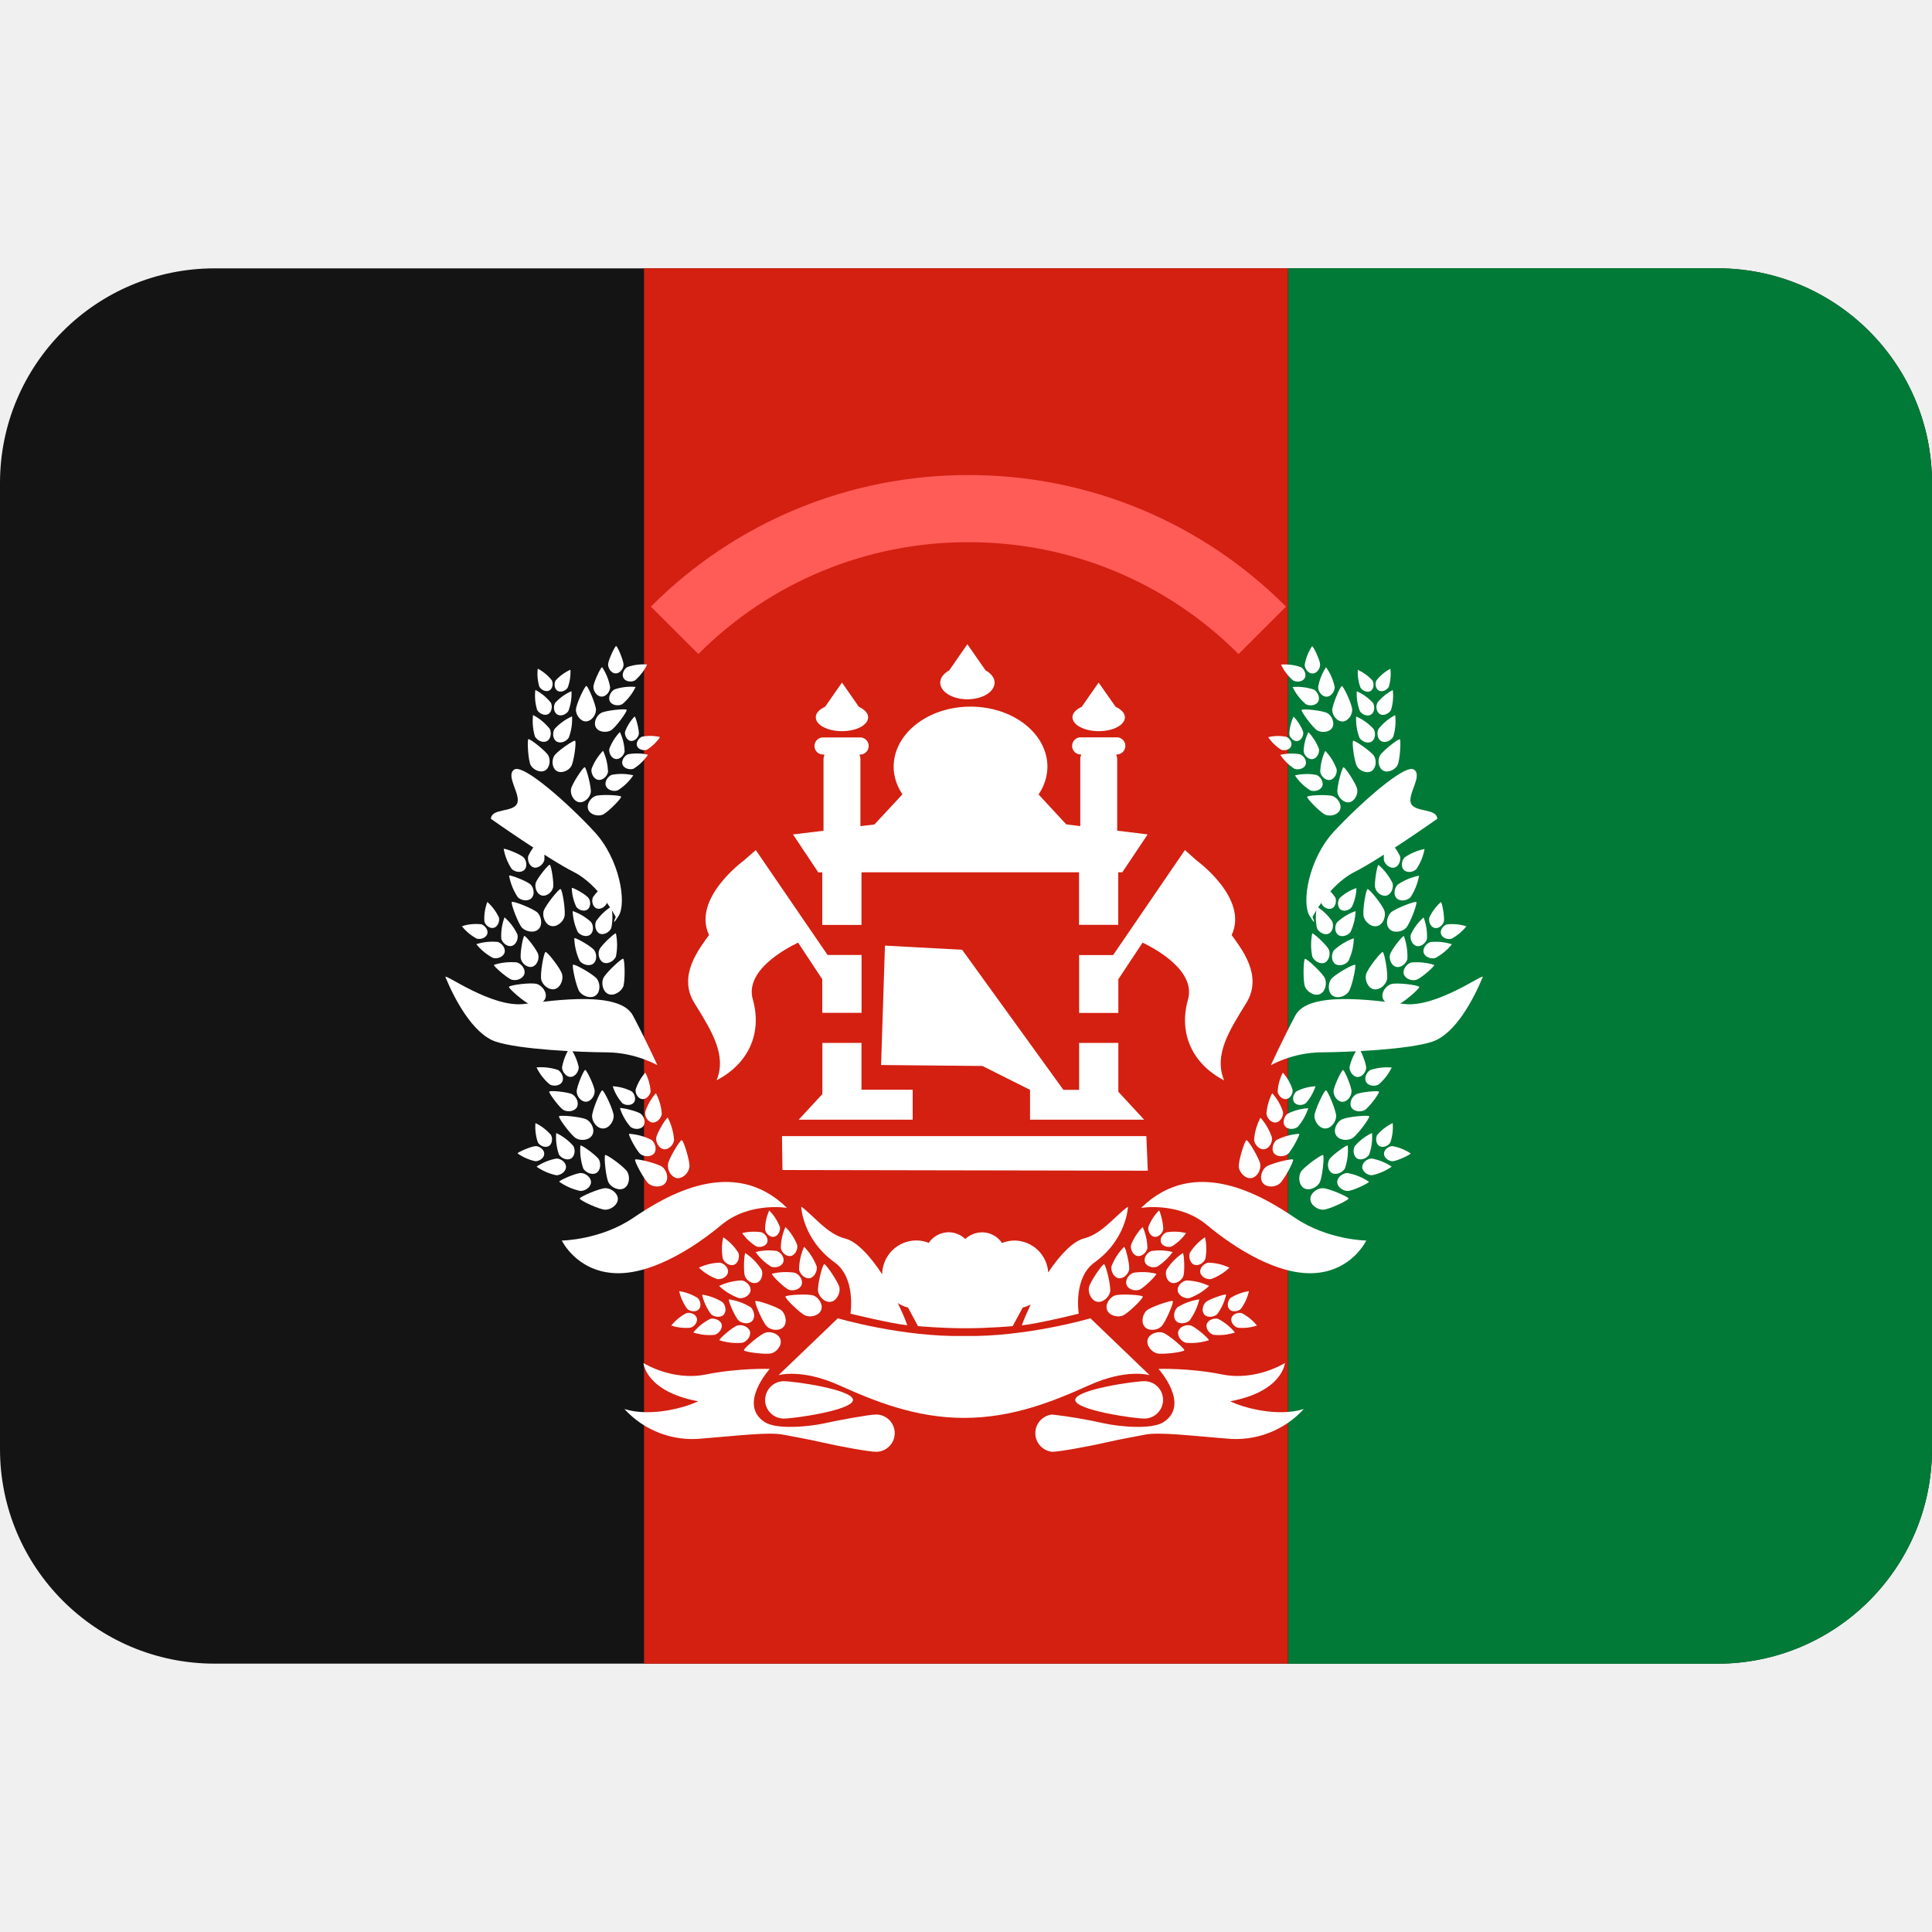
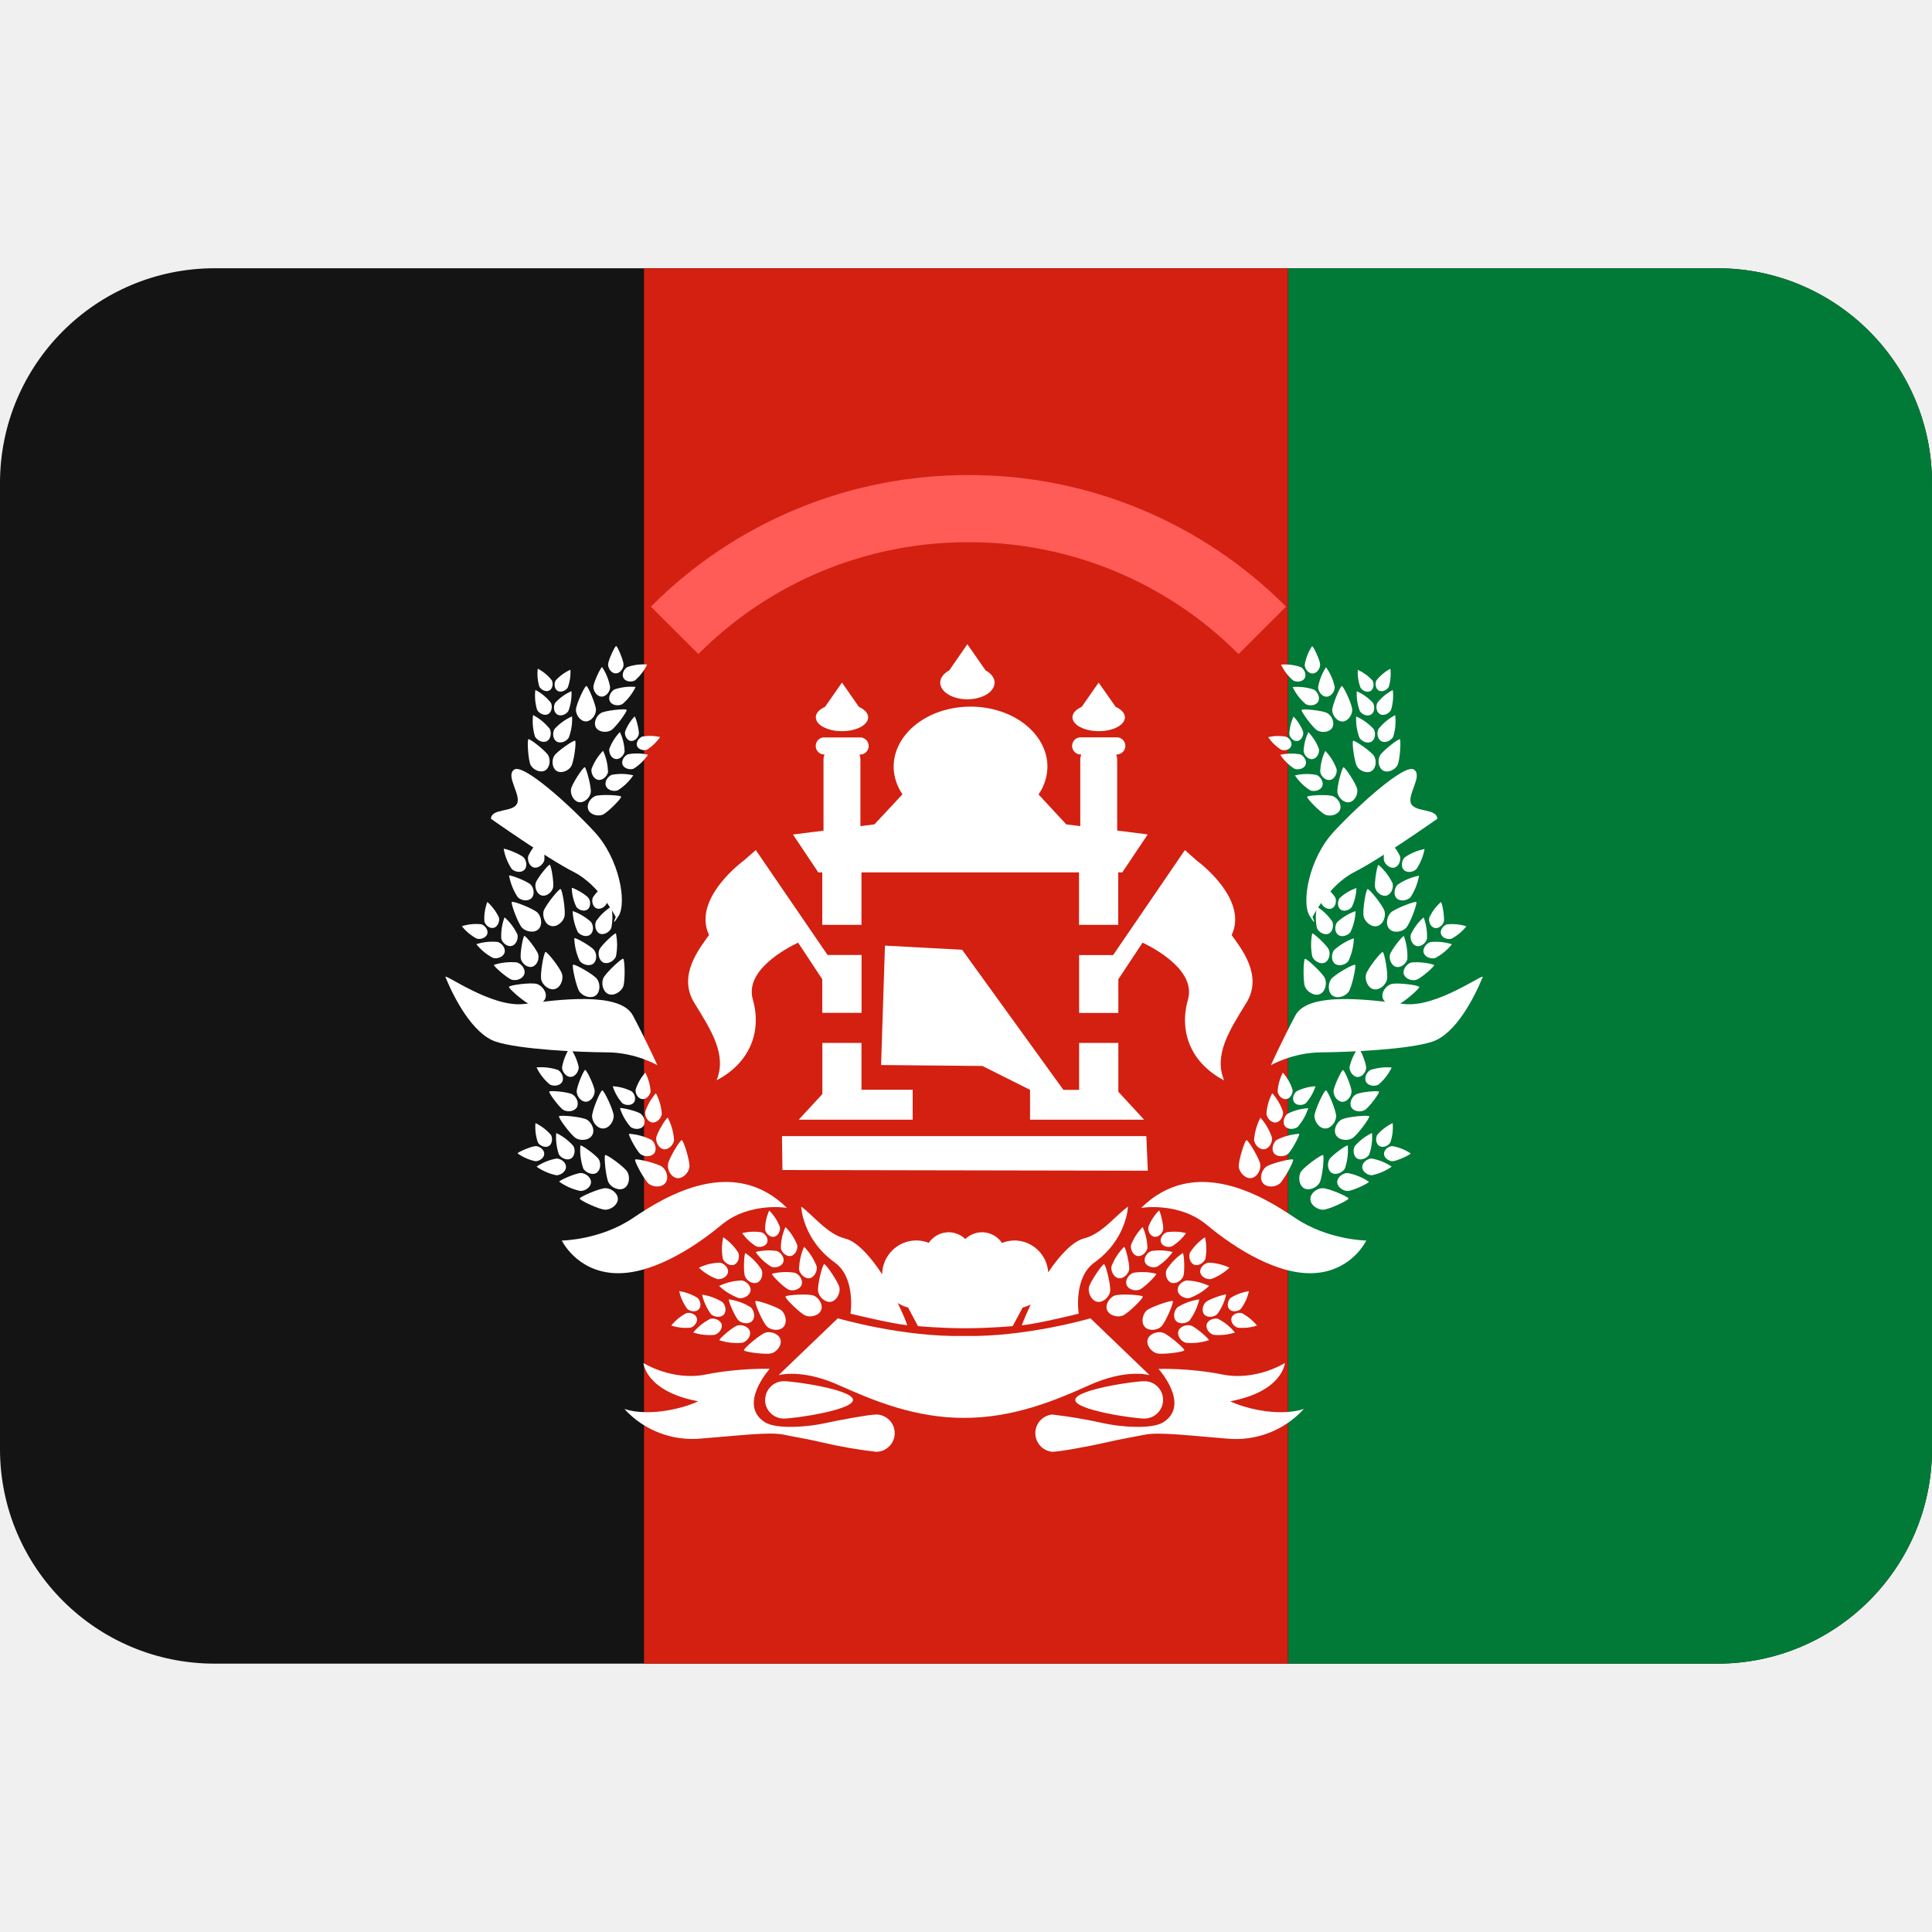
<svg xmlns="http://www.w3.org/2000/svg" width="20" height="20" fill="none" viewBox="0 0 20 20">
-   <path fill="#141414" d="M20 15a2.222 2.222 0 0 1-2.222 2.222H2.222A2.222 2.222 0 0 1 0 14.999V5c0-1.227.995-2.222 2.222-2.222h15.556C19.005 2.777 20 3.772 20 5v10Z" />
-   <path fill="#007A36" d="M17.778 2.777C19.005 2.777 20 3.772 20 5v10a2.222 2.222 0 0 1-2.222 2.223h-4.445V2.777h4.445Z" />
+   <path fill="#141414" d="M20 15a2.222 2.222 0 0 1-2.222 2.222H2.222A2.222 2.222 0 0 1 0 15V5c0-1.228.995-2.223 2.222-2.223h15.556C19.005 2.777 20 3.772 20 5v10Z" />
+   <path fill="#007A36" d="M17.778 2.777C19.005 2.777 20 3.772 20 5v10a2.222 2.222 0 0 1-2.222 2.222h-4.445V2.777h4.445Z" />
  <path fill="#D32011" d="M6.667 2.777h6.666v14.445H6.667V2.777Z" />
  <path fill="#fff" d="M12.249 13.213c-.018.044-.079.084-.126.065-.048-.02-.065-.09-.047-.134a.59.59 0 0 1 .168-.172c.015.006.023.196.005.24Zm.034.042c-.047.007-.1.057-.091.108.008.05.072.083.12.075a.596.596 0 0 0 .205-.126.598.598 0 0 0-.234-.057Zm.195-.223c-.016.04-.072.078-.116.06-.044-.017-.06-.083-.044-.124a.547.547 0 0 1 .156-.16.55.55 0 0 1 .004.224Zm.031.039c-.043.007-.092.053-.084.1.008.048.068.077.112.07a.542.542 0 0 0 .19-.118.544.544 0 0 0-.218-.052Zm-1.017.299c-.01.056-.072.117-.133.106-.06-.011-.097-.09-.087-.147.01-.056.14-.245.157-.242.019.004.073.226.063.283Zm.05.04c-.054.02-.104.093-.082.15.022.058.105.08.16.06.054-.02.217-.18.21-.198-.006-.017-.235-.031-.288-.011Zm.147-.268c-.008.048-.06.098-.11.09-.051-.01-.082-.076-.073-.123a.586.586 0 0 1 .131-.202c.015.003.06.188.052.235Zm.041.035c-.045.016-.086.076-.068.124.018.048.088.067.133.05.045-.017.18-.15.175-.165a.596.596 0 0 0-.24-.01Zm.148-.257c-.008.044-.056.09-.103.082-.047-.008-.075-.07-.067-.113a.546.546 0 0 1 .121-.187.554.554 0 0 1 .049.218Zm.038.032c-.042.015-.08.07-.063.115s.082.062.124.046a.552.552 0 0 0 .162-.152.544.544 0 0 0-.223-.01Zm.125-.224c-.007.04-.05.083-.093.075-.042-.008-.068-.063-.06-.102a.486.486 0 0 1 .11-.17c.012.002.05.158.043.197Zm.034.03c-.037.013-.072.063-.056.104.015.04.074.055.111.041a.49.49 0 0 0 .148-.138.497.497 0 0 0-.203-.008Zm-.053.974c-.043.04-.129.05-.17.005-.043-.045-.025-.13.017-.17.043-.038.26-.111.272-.098.012.013-.077.224-.12.263Zm.014.063c-.056-.016-.138.012-.155.07-.018.06.037.128.092.144.055.017.282-.013.287-.031.005-.017-.168-.166-.224-.183Zm.28-.126c-.036.033-.107.043-.142.005-.035-.038-.02-.108.015-.141a.585.585 0 0 1 .226-.082.602.602 0 0 1-.1.218Zm.012.053c-.046-.014-.115.01-.13.059-.014.049.03.106.077.119a.588.588 0 0 0 .239-.026c.004-.015-.14-.139-.186-.152Zm.272-.117c-.033.03-.099.039-.132.004-.032-.035-.018-.1.015-.13.032-.03.2-.087.21-.077a.54.54 0 0 1-.093.203Zm.012.048c-.043-.012-.107.01-.12.055-.014.045.028.098.07.11a.538.538 0 0 0 .222-.024.548.548 0 0 0-.172-.14Zm.233-.103c-.029.027-.089.036-.118.004-.03-.032-.017-.091.012-.118a.493.493 0 0 1 .19-.07.488.488 0 0 1-.084.184Zm.011.044c-.038-.012-.096.008-.108.05-.012.04.025.088.064.1a.48.48 0 0 0 .2-.022.505.505 0 0 0-.156-.128Zm.19-1.54c.008.058-.033.134-.095.142-.061.007-.12-.058-.127-.115-.007-.057.061-.276.08-.278.018-.002.135.194.143.252Zm.06.025c-.046.035-.071.118-.033.167.037.049.124.045.17.01.046-.035.154-.237.143-.252-.012-.014-.234.04-.28.075Zm.061-.3c.006.048-.028.111-.08.118-.05.006-.099-.047-.105-.095a.599.599 0 0 1 .066-.232.579.579 0 0 1 .12.209Zm.05.02c-.038.03-.06.099-.028.14.031.04.104.037.142.008.037-.03.127-.197.118-.21a.609.609 0 0 0-.232.063Zm.065-.288c.005.044-.027.103-.074.109-.048.005-.092-.044-.098-.089a.547.547 0 0 1 .06-.214.54.54 0 0 1 .112.194Zm.046.019c-.035.027-.055.09-.026.128.03.038.096.035.131.008a.546.546 0 0 0 .11-.194.543.543 0 0 0-.215.058Zm.053-.25c.005.04-.024.093-.067.098-.043.005-.084-.04-.088-.08a.487.487 0 0 1 .054-.194.477.477 0 0 1 .1.176Zm.041.017c-.032.024-.05.082-.023.116.026.034.087.032.119.007a.497.497 0 0 0 .1-.175.492.492 0 0 0-.196.052Zm.238.947c-.029.05-.108.087-.161.056-.054-.032-.061-.118-.033-.168.029-.05.215-.184.23-.175.016.01-.007.237-.036.287Zm.032.056c-.058 0-.128.051-.127.113.001.062.073.11.13.11.058 0 .265-.097.265-.116 0-.018-.21-.108-.268-.107Zm.23-.203c-.024.041-.09.071-.134.046-.045-.026-.051-.098-.027-.14.023-.041.178-.153.191-.145a.582.582 0 0 1-.03.239Zm.027.046c-.048 0-.107.043-.106.094 0 .051.06.092.108.092s.22-.08.22-.096a.592.592 0 0 0-.222-.09Zm.225-.192c-.022.038-.083.066-.124.042-.041-.024-.047-.09-.025-.129a.54.54 0 0 1 .178-.135.537.537 0 0 1-.029.222Zm.026.042c-.044 0-.099.04-.098.088 0 .048.056.086.1.085a.55.55 0 0 0 .205-.089.55.55 0 0 0-.207-.084Zm.193-.167c-.02.035-.075.06-.113.038-.037-.021-.043-.082-.023-.116a.502.502 0 0 1 .16-.122.486.486 0 0 1-.024.2Zm.022.038c-.04.001-.089.037-.088.08 0 .043.05.077.09.077.041-.001.186-.068.186-.081a.49.49 0 0 0-.188-.075Zm-.583-.308c-.002.058-.054.128-.115.126-.062-.001-.11-.074-.11-.13.002-.058.1-.265.119-.265.018 0 .107.211.106.27Zm.055.034c-.05.028-.088.106-.057.16.03.054.117.063.167.034.05-.028.186-.212.177-.228-.008-.016-.237.005-.287.034Zm.104-.289c-.001.048-.044.106-.095.105-.052-.001-.092-.061-.091-.11.001-.047.083-.22.098-.219.015 0 .09.176.088.224Zm.046.028c-.042.023-.073.089-.048.134.025.045.097.052.139.028.041-.023.155-.176.147-.19-.007-.014-.196.004-.238.028Zm.106-.277c-.001.044-.041.098-.089.097-.047-.001-.085-.057-.084-.101a.547.547 0 0 1 .092-.204c.014 0 .082.163.08.208Zm.042.025c-.038.022-.067.082-.043.124.024.042.09.048.129.026a.545.545 0 0 0 .136-.176.553.553 0 0 0-.222.026Zm-.469-.949c.023.054.004.139-.053.163-.056.024-.13-.022-.153-.075-.023-.054-.018-.283-.001-.29.017-.007.185.15.207.202Zm.064.008c-.034.047-.036.134.014.17.05.037.132.009.166-.038.034-.046.082-.27.068-.28-.015-.012-.214.101-.248.148Zm-.024-.305c.019.043.003.115-.044.135-.047.02-.109-.019-.127-.063a.6.6 0 0 1-.001-.24c.014-.006.154.124.172.168Zm.053.006c-.028.039-.03.11.012.141.042.03.11.008.138-.03a.59.59 0 0 0 .056-.235.595.595 0 0 0-.206.124Zm-.017-.296c.017.041.004.107-.04.125-.044.018-.102-.017-.119-.058a.54.54 0 0 1 0-.222.545.545 0 0 1 .16.155Zm.05.006c-.027.036-.028.102.01.13.038.03.102.007.128-.028a.555.555 0 0 0 .053-.217.536.536 0 0 0-.191.115Zm-.019-.256c.016.037.003.096-.036.113-.04.017-.092-.015-.108-.052a.49.49 0 0 1 0-.201.49.49 0 0 1 .144.14Zm.045.006c-.024.032-.025.093.01.119.035.025.092.006.116-.027a.488.488 0 0 0 .048-.196.475.475 0 0 0-.174.104Zm.49.845c-.014.056-.08.113-.14.098-.06-.015-.091-.097-.077-.153.014-.056.155-.236.173-.231.018.004.058.23.044.286Zm.046.044c-.055.017-.108.085-.09.145.017.059.1.086.155.07.055-.017.228-.167.223-.184-.005-.019-.232-.048-.288-.03Zm.165-.258c-.011.046-.066.094-.116.081-.05-.012-.076-.08-.064-.126.011-.047.129-.197.144-.193a.606.606 0 0 1 .036.238Zm.039.036c-.046.014-.09.071-.076.12.015.05.084.073.13.059.046-.014.19-.139.185-.154a.602.602 0 0 0-.24-.025Zm.164-.246c-.01.043-.062.087-.108.075-.046-.011-.07-.074-.06-.117a.54.54 0 0 1 .133-.179.536.536 0 0 1 .035.22Zm.036.034c-.043.013-.084.066-.07.111.014.046.077.067.12.054a.543.543 0 0 0 .172-.142.545.545 0 0 0-.222-.023Zm.14-.215c-.01.04-.056.08-.098.069-.042-.011-.064-.068-.054-.107a.498.498 0 0 1 .12-.161c.013.003.04.16.031.2Zm.032.031c-.038.012-.076.06-.063.1.012.042.07.061.108.05a.495.495 0 0 0 .155-.129.484.484 0 0 0-.2-.02Zm-.647-.135c.015.056-.015.138-.075.153-.06.016-.126-.04-.141-.096-.015-.056.022-.282.04-.286.018-.005.162.173.176.23Zm.063.016c-.041.042-.055.127-.011.17.044.044.13.028.17-.013.04-.041.12-.255.107-.268-.013-.013-.226.07-.267.111Zm.02-.305c.012.047-.013.114-.063.127-.05.013-.105-.033-.117-.08-.012-.047.019-.234.034-.238a.605.605 0 0 1 .146.19Zm.052.014c-.034.034-.046.105-.01.141.037.037.109.024.143-.01a.594.594 0 0 0 .089-.224.6.6 0 0 0-.222.093Zm.025-.295c.011.043-.012.106-.058.118-.046.012-.097-.032-.109-.075a.56.56 0 0 1 .031-.221.551.551 0 0 1 .136.178Zm.048.013c-.031.031-.042.097-.008.13.034.034.1.022.13-.01a.549.549 0 0 0 .084-.207.545.545 0 0 0-.206.087Zm-.742-.634c.05.02.094.087.073.14-.021.054-.1.072-.15.053-.05-.02-.198-.171-.19-.187.005-.016.217-.026.267-.006Zm.046-.038c.009.053.066.11.122.101.057-.01.092-.082.083-.134-.008-.053-.125-.23-.142-.228-.017.003-.071.208-.063.26Zm-.217-.182c.04.016.078.072.06.116-.017.045-.083.06-.124.044a.538.538 0 0 1-.159-.155.536.536 0 0 1 .223-.005Zm.039-.031c.007.043.053.091.1.083.048-.007.077-.067.07-.111a.533.533 0 0 0-.118-.19.533.533 0 0 0-.052.218Zm-.208-.182c.039.015.073.068.056.109-.016.04-.076.055-.115.04a.501.501 0 0 1-.147-.144.508.508 0 0 1 .206-.005Zm.037-.028c.006.04.05.085.093.077.044-.007.071-.062.065-.104a.517.517 0 0 0-.11-.175.497.497 0 0 0-.049.202Zm-.181-.154c.034.014.066.06.051.097-.014.038-.07.051-.104.037a.463.463 0 0 1-.134-.13.452.452 0 0 1 .187-.004Zm.032-.026c.006.036.046.077.085.07.04-.007.064-.057.059-.094a.467.467 0 0 0-.1-.159.46.46 0 0 0-.044.183Zm.877.225c.028.045.023.126-.026.156s-.123-.003-.15-.048c-.028-.046-.056-.256-.04-.265.014-.009.188.111.216.157Zm.06-.002c-.025.047-.015.127.036.154.05.026.122-.01.147-.057.025-.048.038-.26.024-.268-.015-.008-.182.123-.207.17Zm-.064-.277c.023.038.019.105-.022.13-.04.025-.102-.001-.125-.04a.54.54 0 0 1-.034-.22.533.533 0 0 1 .181.13Zm.05-.001c-.02.039-.012.106.03.127.042.023.102-.008.123-.047a.556.556 0 0 0 .02-.223.54.54 0 0 0-.173.143Zm-.057-.27c.021.036.018.098-.02.121-.038.024-.095-.001-.116-.036a.505.505 0 0 1-.032-.205.497.497 0 0 1 .168.12Zm.046-.001c-.02.037-.011.098.028.119.038.02.094-.008.113-.045a.5.5 0 0 0 .018-.206.507.507 0 0 0-.16.132Zm-.052-.232c.02.032.016.088-.018.11-.034.02-.086-.002-.105-.034a.452.452 0 0 1-.028-.185.462.462 0 0 1 .151.11Zm.042 0c-.017.032-.01.088.025.106.036.019.086-.007.103-.04a.457.457 0 0 0 .016-.186.458.458 0 0 0-.144.12Zm-.509.339c.047.026.08.1.052.15-.028.049-.109.056-.155.03-.046-.027-.171-.198-.163-.213.008-.015.22.006.266.033Zm.051-.03c.001.052.048.117.106.117.057-.001.102-.068.101-.121 0-.054-.09-.246-.107-.246s-.1.196-.1.25Zm-.189-.213c.038.023.067.083.043.125-.023.041-.09.047-.128.025a.543.543 0 0 1-.136-.177.545.545 0 0 1 .221.027Zm.043-.025c0 .044.04.099.088.098.047 0 .085-.056.084-.1a.542.542 0 0 0-.09-.205.549.549 0 0 0-.082.207Zm-.179-.208c.036.02.062.076.04.115-.022.038-.084.044-.12.023a.504.504 0 0 1-.125-.164.5.5 0 0 1 .205.026Zm.04-.024c0 .04.037.091.082.09.044 0 .079-.052.078-.093 0-.041-.07-.19-.083-.19a.504.504 0 0 0-.077.193Z" />
  <path fill="#fff" d="M14.144 12.842s-.397-.004-.737-.234c-.34-.23-1.037-.651-1.594-.104 0 0 .39-.066.681.177.293.244.745.529 1.127.497a.646.646 0 0 0 .523-.336Z" />
  <path fill="#FF5B57" d="m7.23 6.771-.492-.491a4.618 4.618 0 0 1 3.287-1.362 4.62 4.62 0 0 1 3.288 1.362l-.492.491a3.928 3.928 0 0 0-2.796-1.158A3.93 3.93 0 0 0 7.23 6.77Z" />
-   <path fill="#fff" d="m8.1 12.112-.005-.351h3.772l.015.358-3.783-.007ZM11.882 8.638l-.317-.039v-.742c0-.016-.006-.031-.01-.047h.015a.089.089 0 0 0 0-.177h-.392a.089.089 0 0 0 0 .177h.015c-.004.016-.01.03-.01.047v.695l-.145-.018-.287-.31a.515.515 0 0 0 .092-.286c0-.344-.356-.623-.796-.623-.44 0-.796.279-.796.623 0 .103.035.2.091.285l-.29.312-.145.017v-.694c0-.017-.005-.032-.01-.047h.016a.089.089 0 0 0 0-.177H8.52a.089.089 0 0 0-.089.088c0 .049.04.089.089.089h.015c-.004.015-.01.03-.01.047V8.6l-.316.038.262.393h.041v.544h.406V9.03h2.252v.544h.406V9.03h.042l.263-.393Z" />
+   <path fill="#fff" d="m8.1 12.112-.005-.351h3.772l.015.358-3.783-.007ZM11.882 8.638l-.317-.04v-.74c0-.018-.006-.032-.01-.048h.015a.089.089 0 0 0 0-.177h-.392a.089.089 0 0 0 0 .177h.015c-.004.016-.01.03-.01.047v.695l-.145-.018-.287-.31a.515.515 0 0 0 .092-.286c0-.344-.356-.623-.796-.623-.44 0-.796.279-.796.623 0 .103.035.2.091.285l-.29.311-.145.018v-.694c0-.017-.005-.032-.01-.047h.016a.089.089 0 0 0 0-.177H8.52a.089.089 0 0 0 0 .176h.015c-.004.016-.01.031-.01.048v.741l-.316.04.262.392h.041v.543h.406v-.543h2.252v.543h.406v-.543h.042l.263-.393Z" />
  <path fill="#fff" d="M11.374 7.569c.15 0 .271-.064.271-.144 0-.043-.038-.081-.096-.108l-.176-.251-.175.251c-.057.026-.096.064-.096.108 0 .08.123.144.272.144Zm-1.36-.33c.156 0 .282-.077.282-.173 0-.05-.037-.095-.094-.127l-.188-.27-.187.27c-.057.032-.094.077-.094.127 0 .096.126.173.281.173Zm-1.298.33c.15 0 .271-.064.271-.144 0-.043-.038-.081-.096-.108l-.175-.251-.175.251c-.058.026-.096.064-.096.108 0 .08.121.144.271.144ZM11.844 11.591l-.267-.289v-.506h-.406v.486h-.163L9.96 9.832l-.799-.043-.04 1.236 1.049.01.493.247v.309h1.18Z" />
  <path fill="#fff" d="M8.919 10.796h-.406v.53l-.245.265h1.18v-.31h-.53v-.485ZM7.824 8.8l-.125.109s-.538.392-.359.77c-.1.14-.327.42-.153.702.175.284.34.537.231.802.327-.17.475-.484.375-.837-.084-.296.331-.522.469-.588l.25.379v.348h.407v-.599h-.352L7.824 8.8Zm4.926.88c.179-.379-.36-.77-.36-.77l-.124-.11-.743 1.087h-.352v.599h.406v-.349l.251-.379c.137.066.553.292.47.589-.1.353.047.667.374.837-.11-.266.056-.519.23-.802.175-.283-.052-.562-.152-.702ZM12.04 14.492a.194.194 0 0 1-.193.193c-.107 0-.716-.087-.716-.193 0-.107.61-.194.716-.194.107 0 .193.087.193.194Z" />
  <path fill="#fff" d="M12.735 14.506c.544-.101.566-.396.566-.396s-.296.188-.645.119c-.348-.07-.663-.058-.663-.058s.332.367.053.55c-.123.081-.465.047-.614.014a5.18 5.18 0 0 0-.54-.092.194.194 0 0 0 0 .386c.072 0 .389-.058.554-.096.165-.038.28-.056.404-.081.148-.03.458.009.846.04a.951.951 0 0 0 .801-.306c-.275.087-.636-.017-.762-.08Zm2.614-4.39c.022-.052-.476.319-.815.277-.34-.041-.992-.134-1.125.12-.134.252-.253.514-.253.514s.226-.131.518-.133c.294-.002.912-.03 1.154-.111.244-.082.434-.458.52-.666Zm-.47-1.64c-.006-.111-.226-.064-.271-.156-.045-.092.123-.287.03-.353s-.566.358-.83.642c-.263.284-.336.738-.251.872.084.134.03.012.03.012s.166-.33.434-.466c.267-.134.858-.551.858-.551Zm-7.167 4.737c.018.044.078.084.126.065.048-.02.064-.09.046-.134a.59.59 0 0 0-.168-.172c-.014.006-.022.196-.004.24Zm-.034.042c.048.007.1.057.091.108-.008.05-.072.083-.12.075a.59.59 0 0 1-.205-.126.598.598 0 0 1 .234-.057Zm-.195-.223c.017.04.073.078.117.06.043-.017.06-.083.043-.124a.546.546 0 0 0-.156-.16.542.542 0 0 0-.004.224Zm-.031.039c.044.007.092.053.084.1-.008.048-.068.077-.111.07a.541.541 0 0 1-.19-.118.544.544 0 0 1 .217-.052Zm1.017.299c.01.056.072.117.133.106.06-.011.098-.09.088-.147-.011-.056-.14-.245-.158-.242-.019.004-.074.226-.063.283Zm-.05.04c.054.02.104.093.082.15-.021.058-.105.08-.16.06-.054-.02-.217-.18-.21-.198.006-.017.235-.031.288-.011Zm-.147-.268c.008.048.06.098.11.09.05-.01.081-.076.072-.123a.586.586 0 0 0-.13-.202.595.595 0 0 0-.052.235Zm-.041.035c.045.016.085.076.067.124-.017.048-.087.067-.132.05-.045-.017-.181-.15-.175-.165a.596.596 0 0 1 .24-.01Zm-.148-.257c.008.044.055.09.103.082.046-.008.075-.07.067-.113a.548.548 0 0 0-.122-.187.553.553 0 0 0-.048.218Zm-.038.032c.042.015.08.07.063.115s-.082.062-.124.046a.553.553 0 0 1-.162-.152.546.546 0 0 1 .223-.01Zm-.125-.224c.007.04.05.083.093.075.042-.008.068-.063.06-.102a.487.487 0 0 0-.11-.17.486.486 0 0 0-.043.197Zm-.035.03c.038.013.072.063.057.104-.015.04-.074.055-.112.041a.489.489 0 0 1-.147-.138.508.508 0 0 1 .202-.008Zm.054.974c.043.04.129.05.171.005.042-.045.024-.13-.018-.17-.043-.038-.26-.111-.272-.098-.013.014.077.224.12.263Zm-.014.063c.055-.016.137.012.154.07.018.06-.036.128-.091.144-.056.017-.282-.013-.287-.031-.005-.018.169-.166.224-.183Zm-.28-.126c.036.033.107.043.142.005.035-.038.02-.108-.015-.141a.584.584 0 0 0-.226-.082c-.011.01.064.186.1.218Zm-.012.053c.046-.014.115.01.13.059.014.049-.03.106-.077.119a.587.587 0 0 1-.239-.026c-.004-.015.14-.139.186-.152Zm-.272-.117c.032.03.099.039.131.004s.019-.1-.014-.13a.548.548 0 0 0-.21-.077.54.54 0 0 0 .093.203Zm-.011.048c.042-.012.106.01.12.055.013.045-.029.098-.071.11a.538.538 0 0 1-.222-.024.541.541 0 0 1 .173-.14Zm-.235-.103c.03.027.09.036.119.004.03-.032.017-.091-.013-.118a.493.493 0 0 0-.19-.07.49.49 0 0 0 .084.184Zm-.01.044c.038-.012.096.008.108.05.013.04-.025.088-.064.1a.481.481 0 0 1-.2-.022.492.492 0 0 1 .156-.128Zm-.19-1.54c-.008.058.033.134.095.142.061.007.12-.058.127-.115.007-.057-.06-.276-.08-.278-.018-.002-.136.194-.143.252Zm-.06.025c.046.035.071.118.033.167-.037.049-.124.045-.17.01-.046-.035-.154-.237-.143-.252.012-.014.234.04.28.075Zm-.062-.3c-.005.048.029.111.08.118.05.006.1-.047.105-.095a.598.598 0 0 0-.065-.232c-.016-.002-.114.161-.12.209Zm-.05.02c.039.03.06.099.029.14-.032.04-.104.037-.142.008-.038-.03-.128-.197-.118-.21a.604.604 0 0 1 .232.063Zm-.064-.288c-.006.044.026.103.074.109.048.005.092-.044.098-.089a.546.546 0 0 0-.061-.214.55.55 0 0 0-.111.194Zm-.046.019c.035.027.055.09.026.128-.029.038-.096.035-.131.008a.546.546 0 0 1-.11-.194c.009-.01.18.03.215.058Zm-.053-.25c-.005.04.024.093.067.098.042.005.083-.04.088-.08a.486.486 0 0 0-.055-.194.486.486 0 0 0-.1.176Zm-.042.017c.032.024.05.082.024.116-.026.034-.088.032-.12.007a.497.497 0 0 1-.099-.175.49.49 0 0 1 .195.052Zm-.237.947c.029.05.108.087.161.056.054-.032.061-.118.033-.168-.028-.05-.214-.184-.23-.175-.015.01.007.237.036.287Zm-.033.056c.058 0 .129.051.128.113-.002.062-.073.11-.13.11-.058 0-.266-.097-.265-.116 0-.018.21-.108.267-.107Zm-.23-.203c.025.041.09.071.135.046.044-.026.05-.098.027-.14-.024-.041-.178-.153-.192-.145a.6.6 0 0 0 .03.239Zm-.026.046c.048 0 .106.043.106.094 0 .052-.06.092-.109.092a.587.587 0 0 1-.22-.096c0-.015.175-.09.223-.09Zm-.226-.192c.022.038.084.066.125.042.04-.024.047-.09.025-.129a.54.54 0 0 0-.178-.135.537.537 0 0 0 .028.222Zm-.025.042c.045 0 .1.04.098.088 0 .048-.056.086-.1.085a.55.55 0 0 1-.205-.089.55.55 0 0 1 .207-.084Zm-.193-.167c.02.035.075.06.113.038.037-.021.042-.082.022-.116a.502.502 0 0 0-.16-.122.485.485 0 0 0 .025.2Zm-.023.038c.04.001.09.037.089.08 0 .043-.05.077-.091.077a.494.494 0 0 1-.185-.081c0-.013.147-.076.187-.075Zm.584-.308c.001.058.053.128.115.126.062-.001.11-.074.109-.13-.001-.058-.1-.265-.118-.265-.019 0-.107.211-.106.27Zm-.055.034c.05.028.088.106.057.16-.03.054-.117.063-.167.034-.05-.028-.186-.212-.177-.228.009-.016.236.005.287.034ZM5.97 11.3c.001.048.044.106.096.105.051-.001.091-.061.09-.11 0-.047-.083-.22-.098-.219-.016 0-.09.176-.088.224Zm-.046.028c.042.023.073.089.048.134-.025.045-.098.052-.14.028-.04-.024-.154-.176-.146-.19.007-.014.196.004.238.028Zm-.106-.277c.002.044.042.098.089.097.048-.001.085-.057.084-.101a.546.546 0 0 0-.091-.204.552.552 0 0 0-.082.208Zm-.042.025c.038.022.067.082.043.124-.023.042-.09.048-.128.026a.538.538 0 0 1-.137-.176.554.554 0 0 1 .222.026Zm.469-.949c-.023.054-.004.139.052.163.057.024.13-.022.154-.075.022-.054.018-.283 0-.29-.016-.007-.184.15-.206.202Zm-.064.008c.034.047.035.134-.014.17-.05.037-.132.009-.167-.038-.034-.046-.082-.27-.068-.28.015-.012.215.101.249.148Zm.024-.305c-.02.043-.004.115.043.135.048.02.11-.019.128-.063a.6.6 0 0 0 0-.24c-.013-.006-.153.124-.171.168Zm-.054.006c.029.039.03.11-.011.141-.042.03-.11.008-.139-.03a.592.592 0 0 1-.056-.235c.012-.01.178.085.206.124Zm.018-.296c-.017.041-.003.107.04.125.044.018.102-.017.119-.058a.541.541 0 0 0 0-.222.544.544 0 0 0-.16.155Zm-.05.006c.027.036.028.102-.01.13-.038.03-.102.007-.128-.028a.556.556 0 0 1-.053-.217.547.547 0 0 1 .192.115Zm.018-.256c-.015.037-.002.096.037.113.04.017.091-.015.107-.052a.488.488 0 0 0 0-.201.497.497 0 0 0-.144.14Zm-.045.006c.024.032.025.093-.01.119-.035.025-.092.006-.116-.027a.487.487 0 0 1-.047-.196c.011-.008.15.07.173.104Zm-.49.845c.015.056.08.113.14.098.06-.015.092-.097.077-.153-.013-.056-.154-.236-.172-.231-.018.004-.058.23-.044.286Zm-.046.044c.055.017.109.085.091.145-.018.059-.1.086-.155.07-.055-.017-.229-.167-.223-.184.005-.019.232-.048.287-.03Zm-.164-.258c.011.046.066.094.116.081.05-.012.076-.08.064-.126-.011-.047-.129-.197-.144-.193-.015.004-.048.191-.036.238Zm-.04.036c.047.014.091.071.076.12-.015.05-.083.073-.13.059-.045-.014-.19-.139-.185-.154a.602.602 0 0 1 .24-.025Zm-.163-.246c.01.043.062.087.108.075.046-.011.07-.074.06-.117a.541.541 0 0 0-.134-.179.546.546 0 0 0-.034.22Zm-.036.034c.043.013.084.066.07.111-.014.046-.077.067-.12.054a.542.542 0 0 1-.172-.142.545.545 0 0 1 .222-.023Zm-.14-.215c.01.04.056.08.098.069.042-.011.064-.068.054-.107a.5.5 0 0 0-.12-.161.483.483 0 0 0-.031.2Zm-.032.031c.038.012.076.06.064.1-.013.042-.07.061-.109.05a.495.495 0 0 1-.155-.129.482.482 0 0 1 .2-.02Zm.646-.135c-.014.056.016.138.076.153.06.016.126-.04.14-.096.015-.056-.022-.282-.04-.286-.017-.005-.16.173-.176.23Zm-.062.016c.04.042.054.127.01.17-.043.044-.129.028-.17-.013-.04-.041-.12-.255-.107-.268.014-.013.226.07.267.111Zm-.02-.305c-.012.047.013.114.063.127.05.013.105-.033.117-.08.012-.047-.019-.234-.034-.238-.015-.004-.134.145-.146.19Zm-.052.014c.034.034.045.105.009.141-.037.037-.108.024-.142-.01a.593.593 0 0 1-.09-.224c.011-.01.19.059.223.093Zm-.025-.295c-.011.043.012.106.058.118.046.012.097-.032.109-.075a.559.559 0 0 0-.031-.221.537.537 0 0 0-.136.178Zm-.048.013c.03.031.042.097.008.13-.034.034-.1.022-.131-.01a.549.549 0 0 1-.083-.207c.01-.01.174.055.205.087Zm.742-.634c-.05.02-.094.087-.072.14.02.054.099.072.148.053.05-.02.199-.171.192-.187-.006-.016-.218-.026-.268-.006Zm-.046-.038c-.009.053-.065.11-.122.101-.057-.01-.092-.082-.083-.134.008-.053.125-.23.142-.228.016.003.07.208.063.26Zm.217-.182c-.041.016-.079.072-.06.116.017.045.082.06.123.044a.539.539 0 0 0 .16-.155.535.535 0 0 0-.223-.005Zm-.038-.031c-.008.043-.054.091-.102.083-.047-.007-.076-.067-.07-.111a.54.54 0 0 1 .12-.19.554.554 0 0 1 .051.218Zm.206-.182c-.038.015-.073.068-.056.109.017.04.077.055.115.04a.501.501 0 0 0 .148-.144.508.508 0 0 0-.207-.005Zm-.035-.028c-.007.04-.05.085-.094.077-.044-.007-.07-.062-.065-.104a.516.516 0 0 1 .11-.175.505.505 0 0 1 .049.202Zm.18-.154c-.034.014-.065.06-.051.097.014.038.07.051.104.037a.461.461 0 0 0 .134-.13.452.452 0 0 0-.187-.004ZM6.613 7.6c-.006.036-.045.077-.085.07-.04-.007-.063-.057-.058-.094a.458.458 0 0 1 .099-.159c.013.003.05.146.044.183Zm-.876.225c-.028.045-.023.126.026.156s.123-.003.15-.048c.028-.046.056-.256.04-.265-.014-.009-.189.111-.216.157Zm-.06-.002c.025.047.014.127-.036.154-.051.026-.123-.01-.148-.057-.025-.048-.038-.26-.023-.268.015-.008.182.123.207.17Zm.064-.277c-.024.038-.02.105.021.13.04.025.103-.001.126-.04a.541.541 0 0 0 .034-.22.533.533 0 0 0-.181.13Zm-.05-.001c.02.039.012.106-.03.127-.042.023-.101-.008-.123-.047a.554.554 0 0 1-.02-.223.542.542 0 0 1 .173.143Zm.057-.27c-.022.036-.018.098.02.121.038.024.095-.001.116-.036a.505.505 0 0 0 .032-.205.496.496 0 0 0-.168.12Zm-.046-.001c.02.037.01.098-.028.119-.039.02-.095-.008-.114-.045a.501.501 0 0 1-.018-.206.5.5 0 0 1 .16.132Zm.051-.232c-.02.032-.016.088.019.11.034.02.085-.002.105-.034a.452.452 0 0 0 .028-.185.463.463 0 0 0-.152.11Zm-.041 0c.017.032.01.088-.026.106-.035.019-.085-.007-.103-.04a.458.458 0 0 1-.016-.186.444.444 0 0 1 .145.12Zm.51.339c-.048.026-.081.1-.053.15.028.049.109.056.155.03.047-.027.172-.198.163-.213-.009-.015-.22.006-.266.033Zm-.053-.03c0 .052-.048.117-.105.117-.057-.001-.103-.068-.102-.121.001-.054.09-.246.108-.246.017 0 .1.196.1.25Zm.19-.213c-.039.023-.068.083-.044.125.024.041.09.048.129.025a.543.543 0 0 0 .136-.177.534.534 0 0 0-.222.027Zm-.043-.025c0 .044-.04.099-.088.098-.048 0-.086-.056-.085-.1 0-.045.076-.205.09-.205a.55.55 0 0 1 .083.207Zm.179-.208c-.036.02-.063.076-.04.115.022.038.083.044.119.023a.505.505 0 0 0 .125-.164.5.5 0 0 0-.204.026Zm-.04-.024c0 .04-.037.091-.082.09-.044 0-.079-.052-.078-.093 0-.041.07-.19.083-.19.014 0 .078.152.077.193Z" />
  <path fill="#fff" d="M5.816 12.842s.398-.004.738-.234c.34-.23 1.036-.651 1.593-.104 0 0-.389-.066-.68.177-.293.244-.746.529-1.127.497-.38-.031-.524-.336-.524-.336Zm5.472.805s-.667.196-1.307.183c-.641.013-1.308-.183-1.308-.183l-.614.589s.236-.072.627.104c.367.165.791.338 1.294.338s.928-.173 1.294-.338c.392-.177.627-.104.627-.104l-.613-.589Z" />
  <path fill="#fff" d="M7.92 14.492c0 .106.087.193.194.193.107 0 .716-.087.716-.193 0-.107-.61-.194-.716-.194a.194.194 0 0 0-.193.194Z" />
-   <path fill="#fff" d="M7.227 14.506c-.545-.102-.566-.396-.566-.396s.296.188.644.119c.348-.07.663-.058.663-.058s-.332.367-.053.55c.123.081.465.047.614.014.149-.033.47-.092.54-.092a.193.193 0 0 1 0 .386c-.072 0-.388-.058-.553-.096-.165-.038-.28-.056-.405-.081-.148-.03-.458.009-.845.04a.951.951 0 0 1-.802-.306c.274.087.636-.017.763-.08Zm-2.615-4.39c-.022-.052.475.319.815.277.34-.041.991-.134 1.125.12.134.252.253.514.253.514s-.226-.131-.519-.133c-.294-.002-.91-.03-1.154-.111-.243-.082-.434-.458-.52-.666Zm.47-1.64c.005-.111.225-.064.27-.156.046-.092-.122-.287-.03-.353.094-.066.567.358.83.642.264.284.337.738.252.872-.084.134-.03.012-.03.012s-.167-.33-.434-.466c-.267-.134-.859-.551-.859-.551Zm6.14 4.344c-.109.027-.244.162-.371.352a.353.353 0 0 0-.35-.33.36.36 0 0 0-.128.025.252.252 0 0 0-.206-.11.255.255 0 0 0-.174.069.256.256 0 0 0-.173-.07.254.254 0 0 0-.206.11.345.345 0 0 0-.127-.025.355.355 0 0 0-.355.35c-.13-.199-.27-.343-.384-.37-.186-.046-.33-.242-.454-.33 0 0 .012.337.347.578.222.16.163.53.163.53s.405.1.588.12c-.027-.081-.064-.156-.098-.23a.34.34 0 0 0 .106.047l.103.192s.238.022.49.022c.251 0 .49-.022.49-.022l.104-.192a.362.362 0 0 0 .083-.032c-.032.07-.066.14-.092.216.183-.02.589-.121.589-.121s-.06-.37.163-.53c.335-.24.347-.578.347-.578-.125.087-.269.283-.455.329Z" />
+   <path fill="#fff" d="M7.227 14.506c-.545-.102-.566-.396-.566-.396s.296.188.644.119c.348-.07.663-.059.663-.059s-.332.368-.053.551c.123.081.465.047.614.014.149-.033.47-.092.54-.092a.193.193 0 0 1 0 .386 4.92 4.92 0 0 1-.553-.096c-.165-.038-.28-.056-.405-.082-.148-.03-.458.01-.845.04a.951.951 0 0 1-.802-.305c.274.087.636-.017.763-.08Zm-2.615-4.39c-.022-.052.475.319.815.277.34-.042.991-.134 1.125.12.134.252.253.514.253.514s-.226-.132-.519-.133c-.294-.002-.91-.03-1.154-.111-.243-.082-.434-.458-.52-.666Zm.47-1.64c.005-.111.225-.064.27-.156.046-.092-.122-.287-.03-.353.094-.066.567.358.83.642.264.284.337.738.252.872-.084.134-.03.012-.03.012s-.167-.33-.434-.466c-.267-.134-.859-.552-.859-.552Zm6.14 4.344c-.109.027-.244.162-.371.351a.353.353 0 0 0-.35-.33.36.36 0 0 0-.128.026.252.252 0 0 0-.206-.111.256.256 0 0 0-.174.07.256.256 0 0 0-.173-.07.254.254 0 0 0-.206.11.347.347 0 0 0-.127-.025.355.355 0 0 0-.355.35c-.13-.199-.27-.343-.384-.37-.186-.046-.33-.242-.454-.33 0 0 .012.337.347.578.222.16.163.53.163.53s.405.1.588.12c-.027-.081-.064-.156-.098-.23a.34.34 0 0 0 .106.046l.103.193s.238.022.49.022c.251 0 .49-.022.49-.022l.104-.193a.357.357 0 0 0 .083-.031c-.032.07-.066.14-.092.216.183-.02.589-.121.589-.121s-.06-.37.163-.53c.335-.24.347-.578.347-.578-.125.087-.269.283-.455.329Z" />
</svg>
